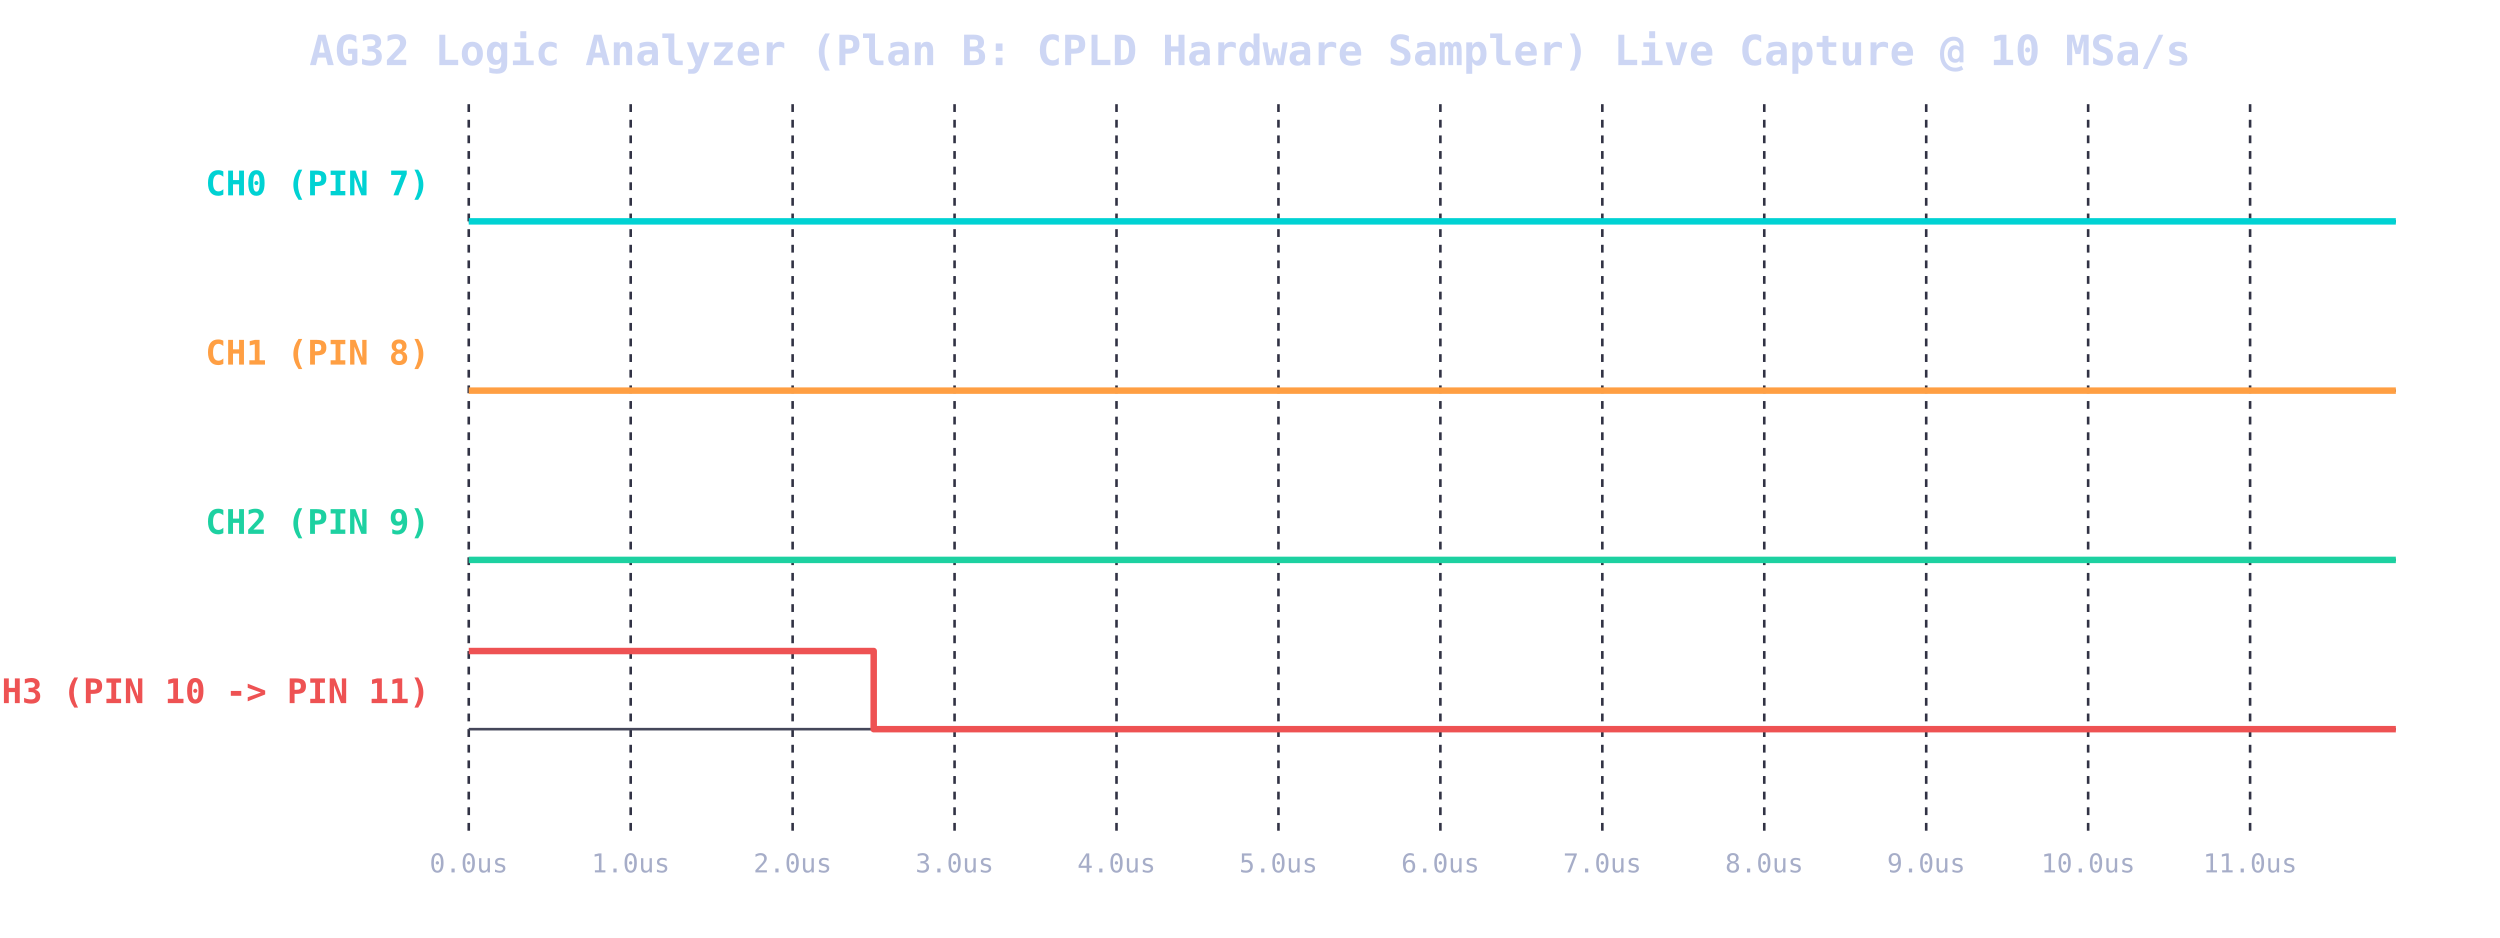
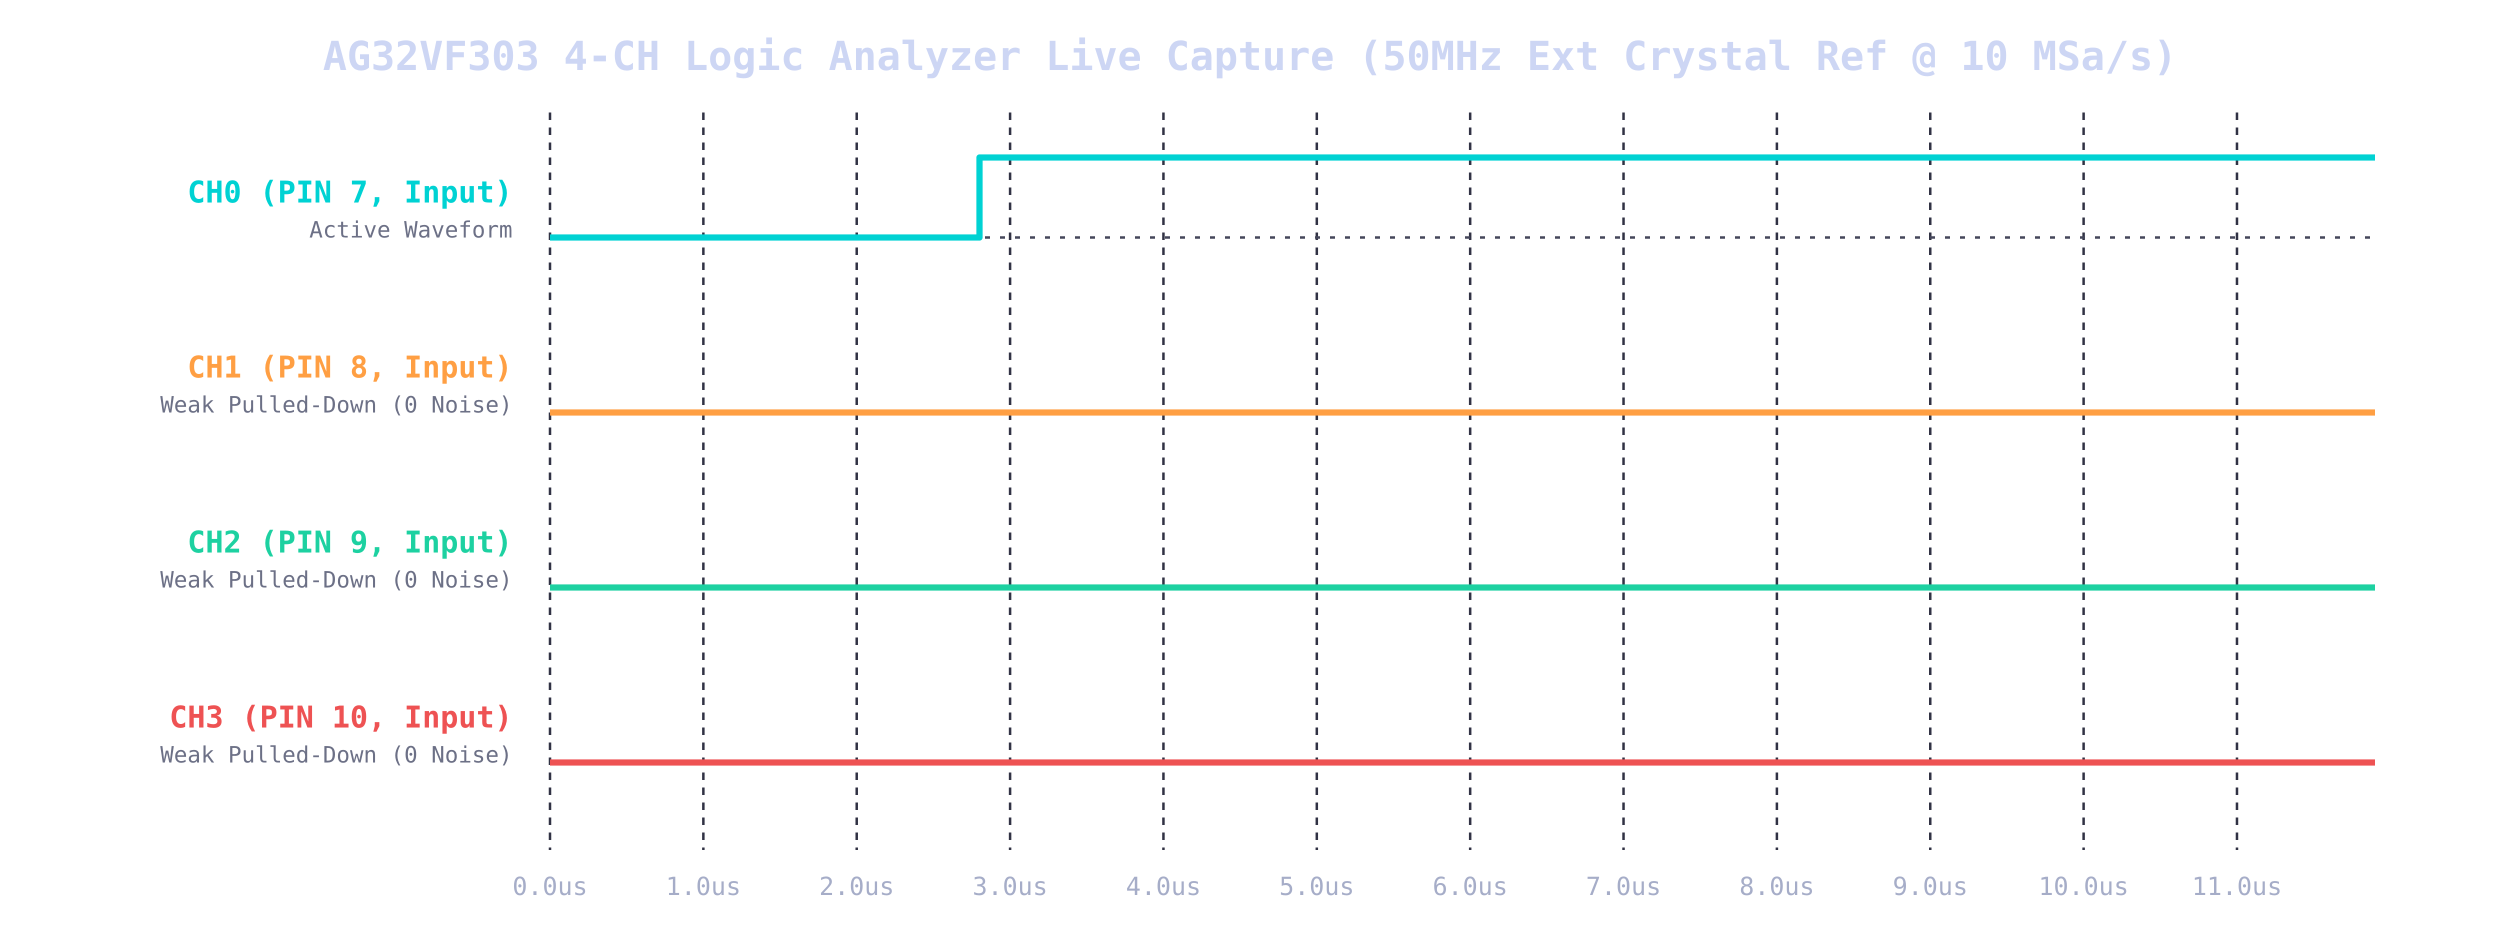
- <svg xmlns="http://www.w3.org/2000/svg" width="960" height="360" style="background:#1e1e2e; font-family:Consolas, monospace;">
-   <text x="480" y="25" fill="#cdd6f4" font-size="16" text-anchor="middle" font-weight="bold">AG32 Logic Analyzer (Plan B: CPLD Hardware Sampler) Live Capture @ 10 MSa/s</text>
-   <line x1="180.0" y1="40" x2="180.0" y2="320" stroke="#313244" stroke-dasharray="3,3" />
-   <text x="180.0" y="335" fill="#a6adc8" font-size="10" text-anchor="middle">0.0us</text>
-   <line x1="242.185" y1="40" x2="242.185" y2="320" stroke="#313244" stroke-dasharray="3,3" />
-   <text x="242.185" y="335" fill="#a6adc8" font-size="10" text-anchor="middle">1.0us</text>
-   <line x1="304.37" y1="40" x2="304.37" y2="320" stroke="#313244" stroke-dasharray="3,3" />
-   <text x="304.37" y="335" fill="#a6adc8" font-size="10" text-anchor="middle">2.0us</text>
-   <line x1="366.555" y1="40" x2="366.555" y2="320" stroke="#313244" stroke-dasharray="3,3" />
-   <text x="366.555" y="335" fill="#a6adc8" font-size="10" text-anchor="middle">3.0us</text>
-   <line x1="428.739" y1="40" x2="428.739" y2="320" stroke="#313244" stroke-dasharray="3,3" />
-   <text x="428.739" y="335" fill="#a6adc8" font-size="10" text-anchor="middle">4.0us</text>
-   <line x1="490.924" y1="40" x2="490.924" y2="320" stroke="#313244" stroke-dasharray="3,3" />
-   <text x="490.924" y="335" fill="#a6adc8" font-size="10" text-anchor="middle">5.0us</text>
-   <line x1="553.109" y1="40" x2="553.109" y2="320" stroke="#313244" stroke-dasharray="3,3" />
-   <text x="553.109" y="335" fill="#a6adc8" font-size="10" text-anchor="middle">6.0us</text>
-   <line x1="615.294" y1="40" x2="615.294" y2="320" stroke="#313244" stroke-dasharray="3,3" />
-   <text x="615.294" y="335" fill="#a6adc8" font-size="10" text-anchor="middle">7.0us</text>
-   <line x1="677.479" y1="40" x2="677.479" y2="320" stroke="#313244" stroke-dasharray="3,3" />
-   <text x="677.479" y="335" fill="#a6adc8" font-size="10" text-anchor="middle">8.0us</text>
-   <line x1="739.664" y1="40" x2="739.664" y2="320" stroke="#313244" stroke-dasharray="3,3" />
-   <text x="739.664" y="335" fill="#a6adc8" font-size="10" text-anchor="middle">9.0us</text>
-   <line x1="801.849" y1="40" x2="801.849" y2="320" stroke="#313244" stroke-dasharray="3,3" />
-   <text x="801.849" y="335" fill="#a6adc8" font-size="10" text-anchor="middle">10.0us</text>
-   <line x1="864.034" y1="40" x2="864.034" y2="320" stroke="#313244" stroke-dasharray="3,3" />
-   <text x="864.034" y="335" fill="#a6adc8" font-size="10" text-anchor="middle">11.0us</text>
-   <text x="165" y="75" fill="#00d2d3" font-size="13" text-anchor="end" font-weight="bold">CH0 (PIN 7)</text>
-   <line x1="180" y1="85" x2="920" y2="85" stroke="#45475a" />
-   <path d="M 180.0 85.0 H 186.2 H 192.4 H 198.7 H 204.9 H 211.1 H 217.3 H 223.5 H 229.7 H 236.0 H 242.2 H 248.4 H 254.6 H 260.8 H 267.1 H 273.3 H 279.5 H 285.7 H 291.9 H 298.2 H 304.4 H 310.6 H 316.8 H 323.0 H 329.2 H 335.5 H 341.7 H 347.9 H 354.1 H 360.3 H 366.6 H 372.8 H 379.0 H 385.2 H 391.4 H 397.6 H 403.9 H 410.1 H 416.3 H 422.5 H 428.7 H 435.0 H 441.2 H 447.4 H 453.6 H 459.8 H 466.1 H 472.3 H 478.5 H 484.7 H 490.9 H 497.1 H 503.4 H 509.6 H 515.8 H 522.0 H 528.2 H 534.5 H 540.7 H 546.9 H 553.1 H 559.3 H 565.5 H 571.8 H 578.0 H 584.2 H 590.4 H 596.6 H 602.9 H 609.1 H 615.3 H 621.5 H 627.7 H 633.9 H 640.2 H 646.4 H 652.6 H 658.8 H 665.0 H 671.3 H 677.5 H 683.7 H 689.9 H 696.1 H 702.4 H 708.6 H 714.8 H 721.0 H 727.2 H 733.4 H 739.7 H 745.9 H 752.1 H 758.3 H 764.5 H 770.8 H 777.0 H 783.2 H 789.4 H 795.6 H 801.8 H 808.1 H 814.3 H 820.5 H 826.7 H 832.9 H 839.2 H 845.4 H 851.6 H 857.8 H 864.0 H 870.3 H 876.5 H 882.7 H 888.9 H 895.1 H 901.3 H 907.6 H 913.8 H 920.0" fill="none" stroke="#00d2d3" stroke-width="2.5" stroke-linejoin="round" />
-   <text x="165" y="140" fill="#ff9f43" font-size="13" text-anchor="end" font-weight="bold">CH1 (PIN 8)</text>
-   <line x1="180" y1="150" x2="920" y2="150" stroke="#45475a" />
-   <path d="M 180.0 150.0 H 186.2 H 192.4 H 198.7 H 204.9 H 211.1 H 217.3 H 223.5 H 229.7 H 236.0 H 242.2 H 248.4 H 254.6 H 260.8 H 267.1 H 273.3 H 279.5 H 285.7 H 291.9 H 298.2 H 304.4 H 310.6 H 316.8 H 323.0 H 329.2 H 335.5 H 341.7 H 347.9 H 354.1 H 360.3 H 366.6 H 372.8 H 379.0 H 385.2 H 391.4 H 397.6 H 403.9 H 410.1 H 416.3 H 422.5 H 428.7 H 435.0 H 441.2 H 447.4 H 453.6 H 459.8 H 466.1 H 472.3 H 478.5 H 484.7 H 490.9 H 497.1 H 503.4 H 509.6 H 515.8 H 522.0 H 528.2 H 534.5 H 540.7 H 546.9 H 553.1 H 559.3 H 565.5 H 571.8 H 578.0 H 584.2 H 590.4 H 596.6 H 602.9 H 609.1 H 615.3 H 621.5 H 627.7 H 633.9 H 640.2 H 646.4 H 652.6 H 658.8 H 665.0 H 671.3 H 677.5 H 683.7 H 689.9 H 696.1 H 702.4 H 708.6 H 714.8 H 721.0 H 727.2 H 733.4 H 739.7 H 745.9 H 752.1 H 758.3 H 764.5 H 770.8 H 777.0 H 783.2 H 789.4 H 795.6 H 801.8 H 808.1 H 814.3 H 820.5 H 826.7 H 832.9 H 839.2 H 845.4 H 851.6 H 857.8 H 864.0 H 870.3 H 876.5 H 882.7 H 888.9 H 895.1 H 901.3 H 907.6 H 913.8 H 920.0" fill="none" stroke="#ff9f43" stroke-width="2.5" stroke-linejoin="round" />
-   <text x="165" y="205" fill="#1dd1a1" font-size="13" text-anchor="end" font-weight="bold">CH2 (PIN 9)</text>
-   <line x1="180" y1="215" x2="920" y2="215" stroke="#45475a" />
-   <path d="M 180.0 215.0 H 186.2 H 192.4 H 198.7 H 204.9 H 211.1 H 217.3 H 223.5 H 229.7 H 236.0 H 242.2 H 248.4 H 254.6 H 260.8 H 267.1 H 273.3 H 279.5 H 285.7 H 291.9 H 298.2 H 304.4 H 310.6 H 316.8 H 323.0 H 329.2 H 335.5 H 341.7 H 347.9 H 354.1 H 360.3 H 366.6 H 372.8 H 379.0 H 385.2 H 391.4 H 397.6 H 403.9 H 410.1 H 416.3 H 422.5 H 428.7 H 435.0 H 441.2 H 447.4 H 453.6 H 459.8 H 466.1 H 472.3 H 478.5 H 484.7 H 490.9 H 497.1 H 503.4 H 509.6 H 515.8 H 522.0 H 528.2 H 534.5 H 540.7 H 546.9 H 553.1 H 559.3 H 565.5 H 571.8 H 578.0 H 584.2 H 590.4 H 596.6 H 602.9 H 609.1 H 615.3 H 621.5 H 627.7 H 633.9 H 640.2 H 646.4 H 652.6 H 658.8 H 665.0 H 671.3 H 677.5 H 683.7 H 689.9 H 696.1 H 702.4 H 708.6 H 714.8 H 721.0 H 727.2 H 733.4 H 739.7 H 745.9 H 752.1 H 758.3 H 764.5 H 770.8 H 777.0 H 783.2 H 789.4 H 795.6 H 801.8 H 808.1 H 814.3 H 820.5 H 826.7 H 832.9 H 839.2 H 845.4 H 851.6 H 857.8 H 864.0 H 870.3 H 876.5 H 882.7 H 888.9 H 895.1 H 901.3 H 907.6 H 913.8 H 920.0" fill="none" stroke="#1dd1a1" stroke-width="2.5" stroke-linejoin="round" />
-   <text x="165" y="270" fill="#ee5253" font-size="13" text-anchor="end" font-weight="bold">CH3 (PIN 10 -&gt; PIN 11)</text>
-   <line x1="180" y1="280" x2="920" y2="280" stroke="#45475a" />
-   <path d="M 180.0 250.0 H 186.2 H 192.4 H 198.7 H 204.9 H 211.1 H 217.3 H 223.5 H 229.7 H 236.0 H 242.2 H 248.4 H 254.6 H 260.8 H 267.1 H 273.3 H 279.5 H 285.7 H 291.9 H 298.2 H 304.4 H 310.6 H 316.8 H 323.0 H 329.2 H 335.5 V 280.0 H 341.7 H 347.9 H 354.1 H 360.3 H 366.6 H 372.8 H 379.0 H 385.2 H 391.4 H 397.6 H 403.9 H 410.1 H 416.3 H 422.5 H 428.7 H 435.0 H 441.2 H 447.4 H 453.6 H 459.8 H 466.1 H 472.3 H 478.5 H 484.7 H 490.9 H 497.1 H 503.4 H 509.6 H 515.8 H 522.0 H 528.2 H 534.5 H 540.7 H 546.9 H 553.1 H 559.3 H 565.5 H 571.8 H 578.0 H 584.2 H 590.4 H 596.6 H 602.9 H 609.1 H 615.3 H 621.5 H 627.7 H 633.9 H 640.2 H 646.4 H 652.6 H 658.8 H 665.0 H 671.3 H 677.5 H 683.7 H 689.9 H 696.1 H 702.4 H 708.6 H 714.8 H 721.0 H 727.2 H 733.4 H 739.7 H 745.9 H 752.1 H 758.3 H 764.5 H 770.8 H 777.0 H 783.2 H 789.4 H 795.6 H 801.8 H 808.1 H 814.3 H 820.5 H 826.7 H 832.9 H 839.2 H 845.4 H 851.6 H 857.8 H 864.0 H 870.3 H 876.5 H 882.7 H 888.9 H 895.1 H 901.3 H 907.6 H 913.8 H 920.0" fill="none" stroke="#ee5253" stroke-width="2.5" stroke-linejoin="round" />
+ <svg xmlns="http://www.w3.org/2000/svg" width="1000" height="380" style="background:#181825; font-family:Consolas, monospace;">
+   <text x="500" y="28" fill="#cdd6f4" font-size="16" text-anchor="middle" font-weight="bold">AG32VF303 4-CH Logic Analyzer Live Capture (50MHz Ext Crystal Ref @ 10 MSa/s)</text>
+   <line x1="220.0" y1="45" x2="220.0" y2="340" stroke="#313244" stroke-dasharray="3,3" />
+   <text x="220.0" y="358" fill="#a6adc8" font-size="10" text-anchor="middle">0.0us</text>
+   <line x1="281.345" y1="45" x2="281.345" y2="340" stroke="#313244" stroke-dasharray="3,3" />
+   <text x="281.345" y="358" fill="#a6adc8" font-size="10" text-anchor="middle">1.0us</text>
+   <line x1="342.689" y1="45" x2="342.689" y2="340" stroke="#313244" stroke-dasharray="3,3" />
+   <text x="342.689" y="358" fill="#a6adc8" font-size="10" text-anchor="middle">2.0us</text>
+   <line x1="404.034" y1="45" x2="404.034" y2="340" stroke="#313244" stroke-dasharray="3,3" />
+   <text x="404.034" y="358" fill="#a6adc8" font-size="10" text-anchor="middle">3.0us</text>
+   <line x1="465.378" y1="45" x2="465.378" y2="340" stroke="#313244" stroke-dasharray="3,3" />
+   <text x="465.378" y="358" fill="#a6adc8" font-size="10" text-anchor="middle">4.0us</text>
+   <line x1="526.723" y1="45" x2="526.723" y2="340" stroke="#313244" stroke-dasharray="3,3" />
+   <text x="526.723" y="358" fill="#a6adc8" font-size="10" text-anchor="middle">5.0us</text>
+   <line x1="588.067" y1="45" x2="588.067" y2="340" stroke="#313244" stroke-dasharray="3,3" />
+   <text x="588.067" y="358" fill="#a6adc8" font-size="10" text-anchor="middle">6.0us</text>
+   <line x1="649.412" y1="45" x2="649.412" y2="340" stroke="#313244" stroke-dasharray="3,3" />
+   <text x="649.412" y="358" fill="#a6adc8" font-size="10" text-anchor="middle">7.0us</text>
+   <line x1="710.756" y1="45" x2="710.756" y2="340" stroke="#313244" stroke-dasharray="3,3" />
+   <text x="710.756" y="358" fill="#a6adc8" font-size="10" text-anchor="middle">8.0us</text>
+   <line x1="772.101" y1="45" x2="772.101" y2="340" stroke="#313244" stroke-dasharray="3,3" />
+   <text x="772.101" y="358" fill="#a6adc8" font-size="10" text-anchor="middle">9.0us</text>
+   <line x1="833.445" y1="45" x2="833.445" y2="340" stroke="#313244" stroke-dasharray="3,3" />
+   <text x="833.445" y="358" fill="#a6adc8" font-size="10" text-anchor="middle">10.0us</text>
+   <line x1="894.79" y1="45" x2="894.79" y2="340" stroke="#313244" stroke-dasharray="3,3" />
+   <text x="894.79" y="358" fill="#a6adc8" font-size="10" text-anchor="middle">11.0us</text>
+   <text x="205" y="81" fill="#00d2d3" font-size="12" text-anchor="end" font-weight="bold">CH0 (PIN 7, Input)</text>
+   <text x="205" y="95" fill="#6c7086" font-size="9" text-anchor="end">Active Waveform</text>
+   <line x1="220" y1="95" x2="950" y2="95" stroke="#45475a" stroke-dasharray="2,4" />
+   <path d="M 220.0 95.0 H 226.1 H 232.3 H 238.4 H 244.5 H 250.7 H 256.8 H 262.9 H 269.1 H 275.2 H 281.3 H 287.5 H 293.6 H 299.7 H 305.9 H 312.0 H 318.2 H 324.3 H 330.4 H 336.6 H 342.7 H 348.8 H 355.0 H 361.1 H 367.2 H 373.4 H 379.5 H 385.6 H 391.8 V 63.0 H 397.9 H 404.0 H 410.2 H 416.3 H 422.4 H 428.6 H 434.7 H 440.8 H 447.0 H 453.1 H 459.2 H 465.4 H 471.5 H 477.6 H 483.8 H 489.9 H 496.1 H 502.2 H 508.3 H 514.5 H 520.6 H 526.7 H 532.9 H 539.0 H 545.1 H 551.3 H 557.4 H 563.5 H 569.7 H 575.8 H 581.9 H 588.1 H 594.2 H 600.3 H 606.5 H 612.6 H 618.7 H 624.9 H 631.0 H 637.1 H 643.3 H 649.4 H 655.5 H 661.7 H 667.8 H 673.9 H 680.1 H 686.2 H 692.4 H 698.5 H 704.6 H 710.8 H 716.9 H 723.0 H 729.2 H 735.3 H 741.4 H 747.6 H 753.7 H 759.8 H 766.0 H 772.1 H 778.2 H 784.4 H 790.5 H 796.6 H 802.8 H 808.9 H 815.0 H 821.2 H 827.3 H 833.4 H 839.6 H 845.7 H 851.8 H 858.0 H 864.1 H 870.3 H 876.4 H 882.5 H 888.7 H 894.8 H 900.9 H 907.1 H 913.2 H 919.3 H 925.5 H 931.6 H 937.7 H 943.9 H 950.0" fill="none" stroke="#00d2d3" stroke-width="2.5" stroke-linejoin="round" />
+   <text x="205" y="151" fill="#ff9f43" font-size="12" text-anchor="end" font-weight="bold">CH1 (PIN 8, Input)</text>
+   <text x="205" y="165" fill="#6c7086" font-size="9" text-anchor="end">Weak Pulled-Down (0 Noise)</text>
+   <line x1="220" y1="165" x2="950" y2="165" stroke="#45475a" stroke-dasharray="2,4" />
+   <path d="M 220.0 165.0 H 226.1 H 232.3 H 238.4 H 244.5 H 250.7 H 256.8 H 262.9 H 269.1 H 275.2 H 281.3 H 287.5 H 293.6 H 299.7 H 305.9 H 312.0 H 318.2 H 324.3 H 330.4 H 336.6 H 342.7 H 348.8 H 355.0 H 361.1 H 367.2 H 373.4 H 379.5 H 385.6 H 391.8 H 397.9 H 404.0 H 410.2 H 416.3 H 422.4 H 428.6 H 434.7 H 440.8 H 447.0 H 453.1 H 459.2 H 465.4 H 471.5 H 477.6 H 483.8 H 489.9 H 496.1 H 502.2 H 508.3 H 514.5 H 520.6 H 526.7 H 532.9 H 539.0 H 545.1 H 551.3 H 557.4 H 563.5 H 569.7 H 575.8 H 581.9 H 588.1 H 594.2 H 600.3 H 606.5 H 612.6 H 618.7 H 624.9 H 631.0 H 637.1 H 643.3 H 649.4 H 655.5 H 661.7 H 667.8 H 673.9 H 680.1 H 686.2 H 692.4 H 698.5 H 704.6 H 710.8 H 716.9 H 723.0 H 729.2 H 735.3 H 741.4 H 747.6 H 753.7 H 759.8 H 766.0 H 772.1 H 778.2 H 784.4 H 790.5 H 796.6 H 802.8 H 808.9 H 815.0 H 821.2 H 827.3 H 833.4 H 839.6 H 845.7 H 851.8 H 858.0 H 864.1 H 870.3 H 876.4 H 882.5 H 888.7 H 894.8 H 900.9 H 907.1 H 913.2 H 919.3 H 925.5 H 931.6 H 937.7 H 943.9 H 950.0" fill="none" stroke="#ff9f43" stroke-width="2.5" stroke-linejoin="round" />
+   <text x="205" y="221" fill="#1dd1a1" font-size="12" text-anchor="end" font-weight="bold">CH2 (PIN 9, Input)</text>
+   <text x="205" y="235" fill="#6c7086" font-size="9" text-anchor="end">Weak Pulled-Down (0 Noise)</text>
+   <line x1="220" y1="235" x2="950" y2="235" stroke="#45475a" stroke-dasharray="2,4" />
+   <path d="M 220.0 235.0 H 226.1 H 232.3 H 238.4 H 244.5 H 250.7 H 256.8 H 262.9 H 269.1 H 275.2 H 281.3 H 287.5 H 293.6 H 299.7 H 305.9 H 312.0 H 318.2 H 324.3 H 330.4 H 336.6 H 342.7 H 348.8 H 355.0 H 361.1 H 367.2 H 373.4 H 379.5 H 385.6 H 391.8 H 397.9 H 404.0 H 410.2 H 416.3 H 422.4 H 428.6 H 434.7 H 440.8 H 447.0 H 453.1 H 459.2 H 465.4 H 471.5 H 477.6 H 483.8 H 489.9 H 496.1 H 502.2 H 508.3 H 514.5 H 520.6 H 526.7 H 532.9 H 539.0 H 545.1 H 551.3 H 557.4 H 563.5 H 569.7 H 575.8 H 581.9 H 588.1 H 594.2 H 600.3 H 606.5 H 612.6 H 618.7 H 624.9 H 631.0 H 637.1 H 643.3 H 649.4 H 655.5 H 661.7 H 667.8 H 673.9 H 680.1 H 686.2 H 692.4 H 698.5 H 704.6 H 710.8 H 716.9 H 723.0 H 729.2 H 735.3 H 741.4 H 747.6 H 753.7 H 759.8 H 766.0 H 772.1 H 778.2 H 784.4 H 790.5 H 796.6 H 802.8 H 808.9 H 815.0 H 821.2 H 827.3 H 833.4 H 839.6 H 845.7 H 851.8 H 858.0 H 864.1 H 870.3 H 876.4 H 882.5 H 888.7 H 894.8 H 900.9 H 907.1 H 913.2 H 919.3 H 925.5 H 931.6 H 937.7 H 943.9 H 950.0" fill="none" stroke="#1dd1a1" stroke-width="2.5" stroke-linejoin="round" />
+   <text x="205" y="291" fill="#ee5253" font-size="12" text-anchor="end" font-weight="bold">CH3 (PIN 10, Input)</text>
+   <text x="205" y="305" fill="#6c7086" font-size="9" text-anchor="end">Weak Pulled-Down (0 Noise)</text>
+   <line x1="220" y1="305" x2="950" y2="305" stroke="#45475a" stroke-dasharray="2,4" />
+   <path d="M 220.0 305.0 H 226.1 H 232.3 H 238.4 H 244.5 H 250.7 H 256.8 H 262.9 H 269.1 H 275.2 H 281.3 H 287.5 H 293.6 H 299.7 H 305.9 H 312.0 H 318.2 H 324.3 H 330.4 H 336.6 H 342.7 H 348.8 H 355.0 H 361.1 H 367.2 H 373.4 H 379.5 H 385.6 H 391.8 H 397.9 H 404.0 H 410.2 H 416.3 H 422.4 H 428.6 H 434.7 H 440.8 H 447.0 H 453.1 H 459.2 H 465.4 H 471.5 H 477.6 H 483.8 H 489.9 H 496.1 H 502.2 H 508.3 H 514.5 H 520.6 H 526.7 H 532.9 H 539.0 H 545.1 H 551.3 H 557.4 H 563.5 H 569.7 H 575.8 H 581.9 H 588.1 H 594.2 H 600.3 H 606.5 H 612.6 H 618.7 H 624.9 H 631.0 H 637.1 H 643.3 H 649.4 H 655.5 H 661.7 H 667.8 H 673.9 H 680.1 H 686.2 H 692.4 H 698.5 H 704.6 H 710.8 H 716.9 H 723.0 H 729.2 H 735.3 H 741.4 H 747.6 H 753.7 H 759.8 H 766.0 H 772.1 H 778.2 H 784.4 H 790.5 H 796.6 H 802.8 H 808.9 H 815.0 H 821.2 H 827.3 H 833.4 H 839.6 H 845.7 H 851.8 H 858.0 H 864.1 H 870.3 H 876.4 H 882.5 H 888.7 H 894.8 H 900.9 H 907.1 H 913.2 H 919.3 H 925.5 H 931.6 H 937.7 H 943.9 H 950.0" fill="none" stroke="#ee5253" stroke-width="2.5" stroke-linejoin="round" />
</svg>
